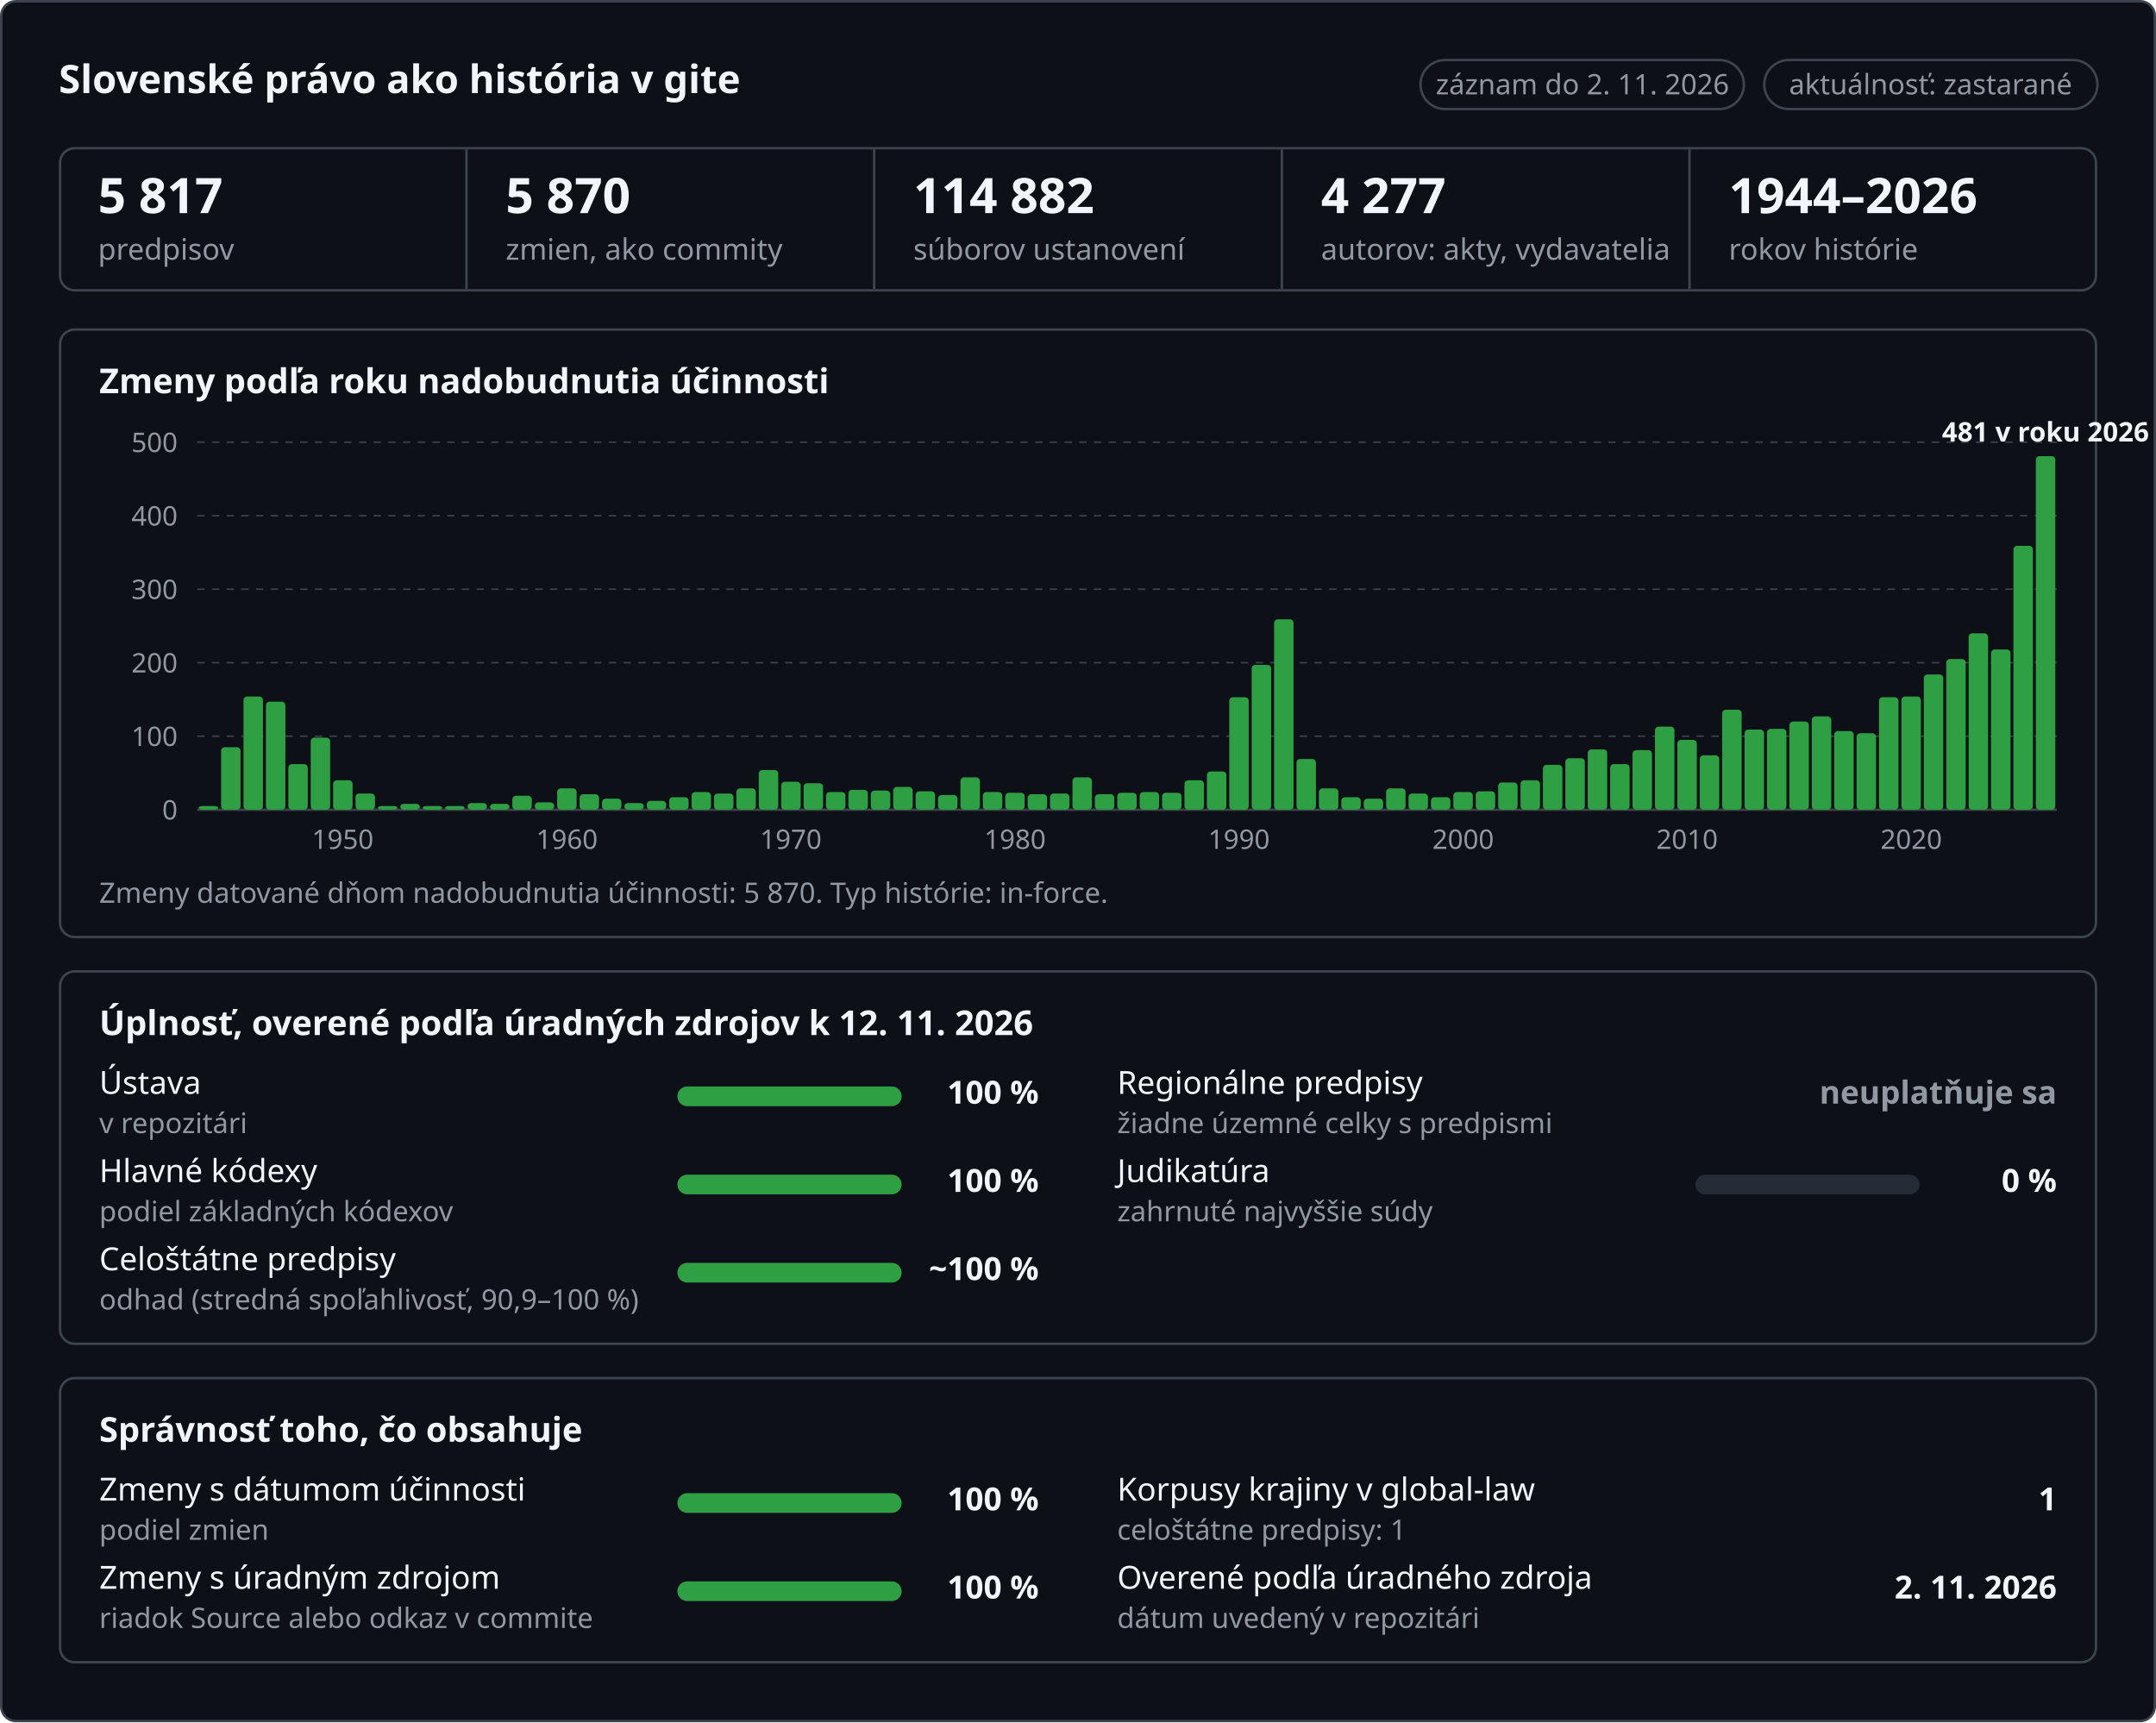
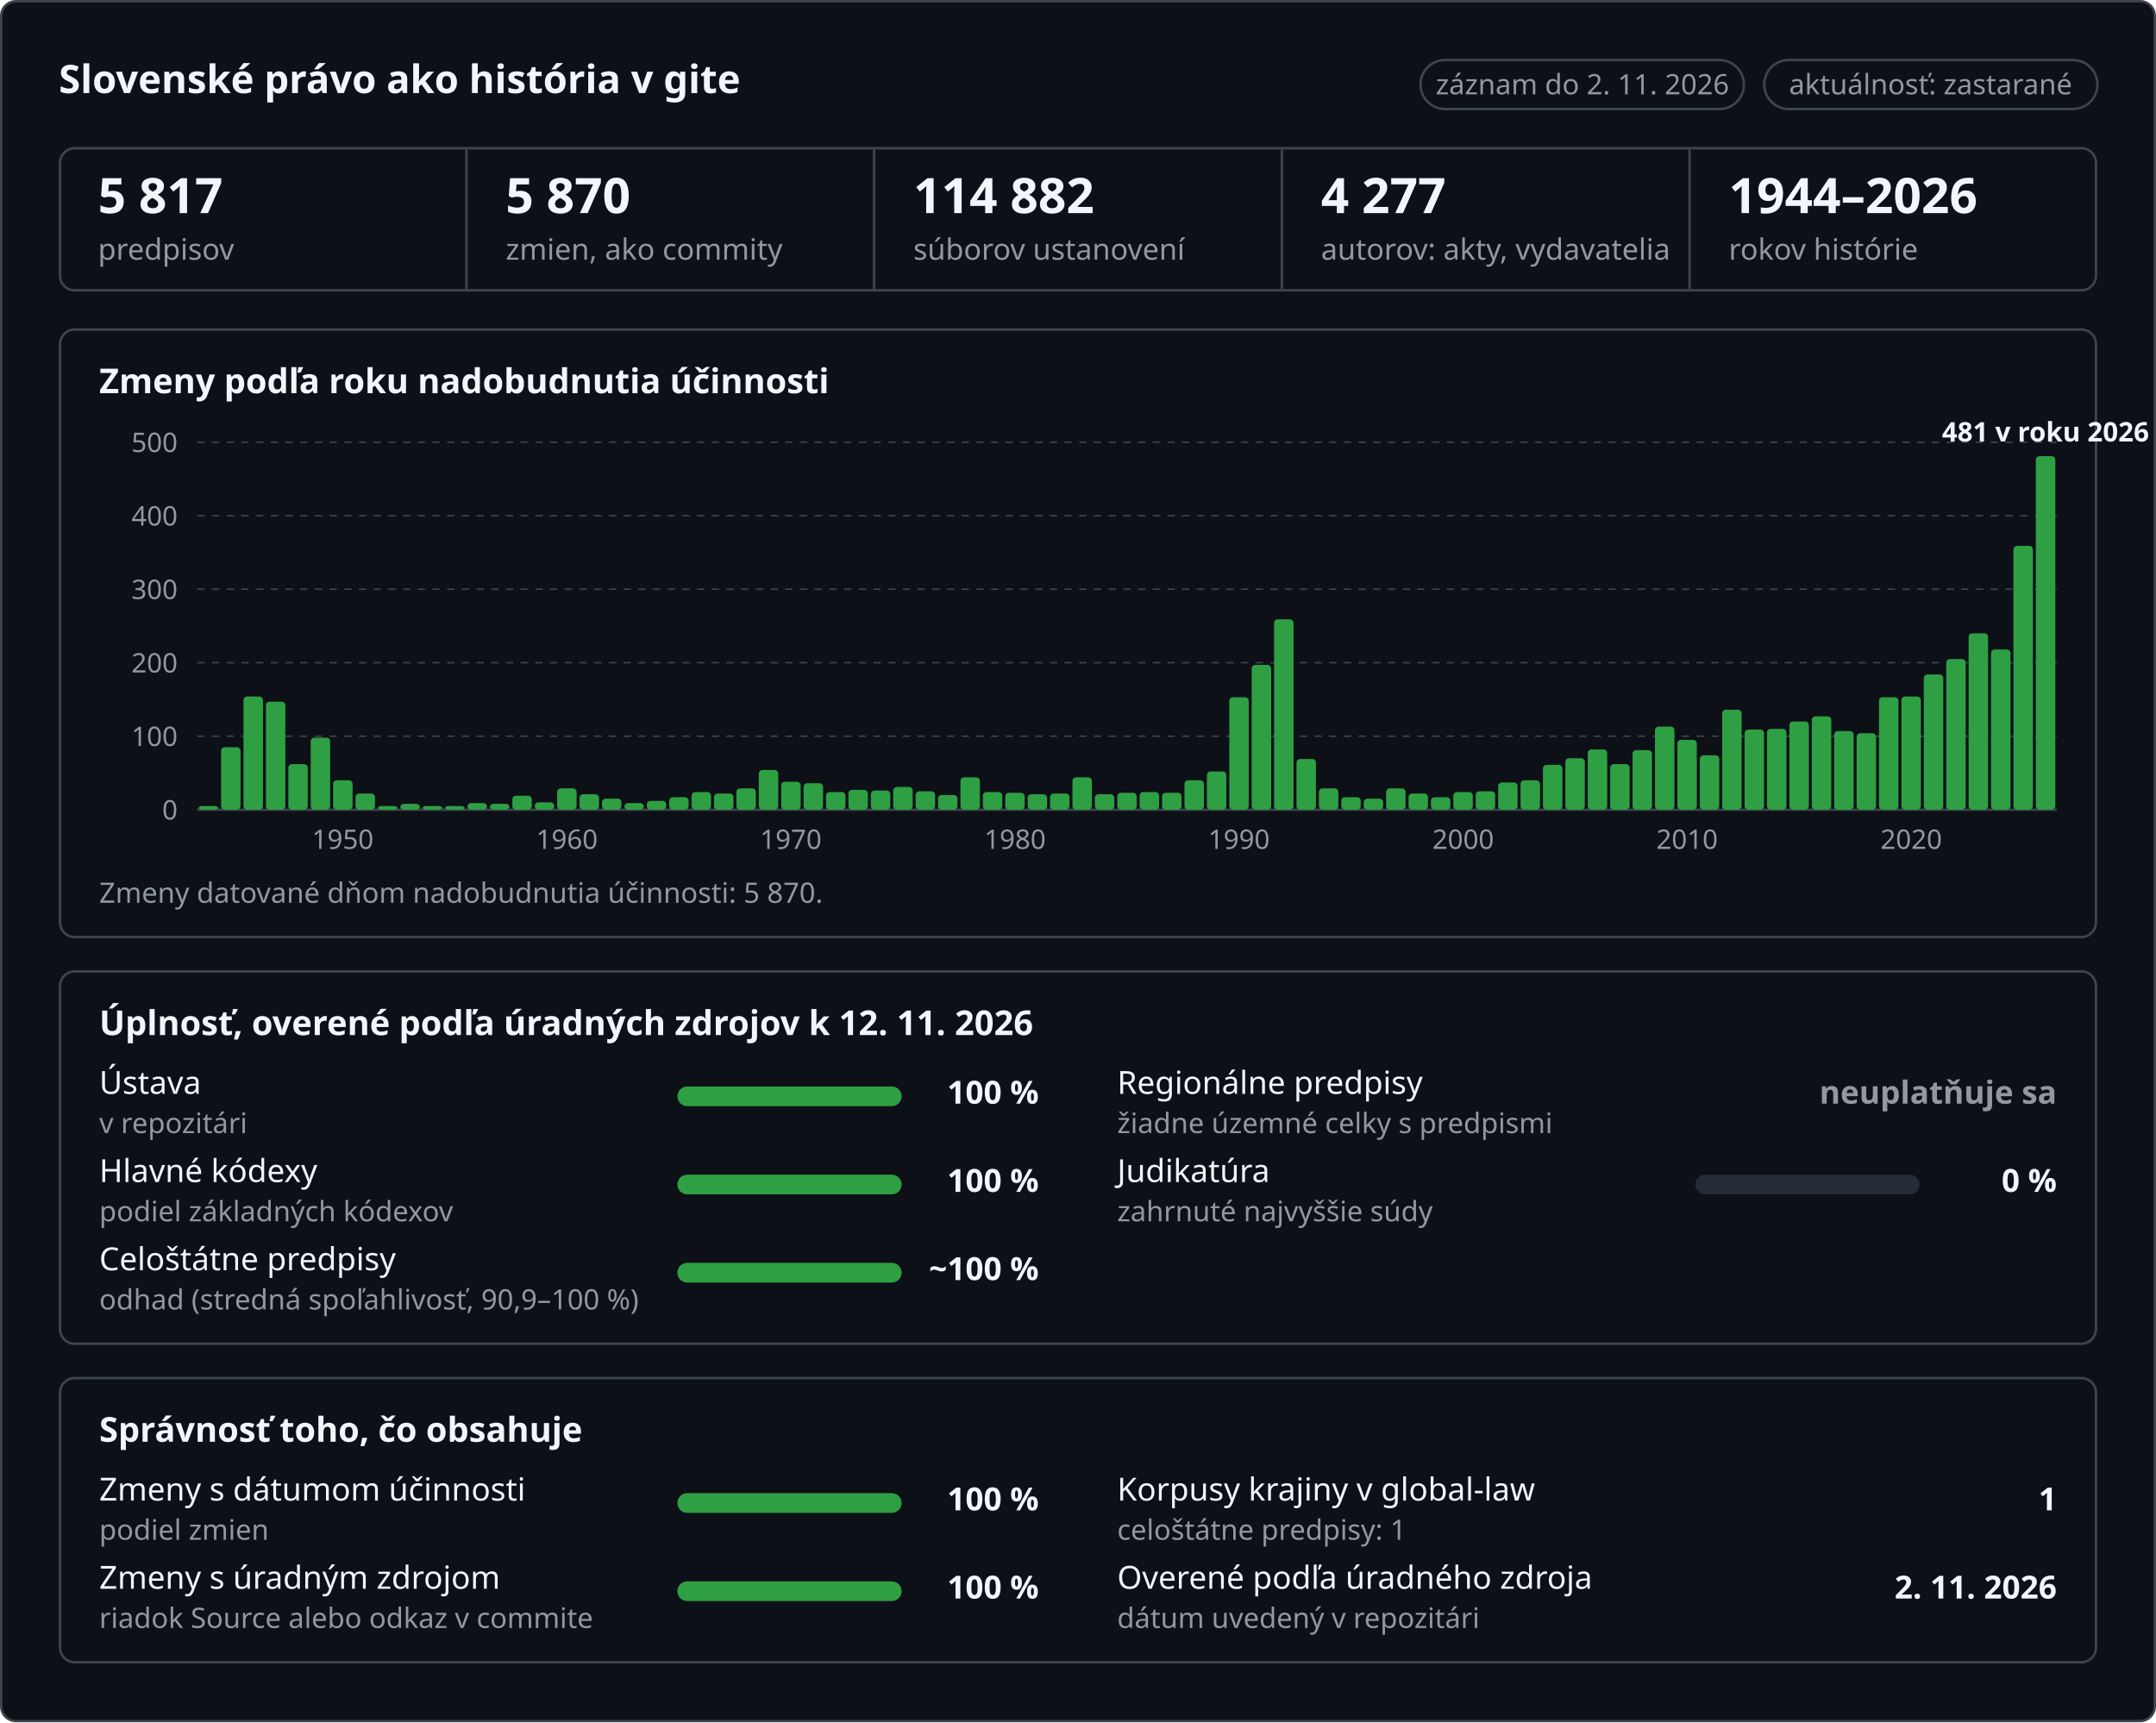
<svg xmlns="http://www.w3.org/2000/svg" width="880" height="703" viewBox="0 0 880 703" font-family="-apple-system,BlinkMacSystemFont,Segoe UI,Noto Sans,Helvetica,Arial,sans-serif">
  <rect x="0.5" y="0.5" width="879" height="702" rx="6" fill="#0d1117" stroke="#3d444d" />
  <text x="24" y="38" font-size="16" font-weight="600" fill="#f0f6fc">Slovenské právo ako história v gite</text>
  <rect x="579.8" y="24.5" width="132" height="20" rx="10" fill="none" stroke="#3d444d" />
  <text x="645.9" y="38.5" font-size="11.5" font-weight="500" text-anchor="middle" fill="#9198a1">záznam do 2. 11. 2026</text>
  <rect x="720.1" y="24.5" width="136" height="20" rx="10" fill="none" stroke="#3d444d" />
  <text x="788.0" y="38.5" font-size="11.5" font-weight="500" text-anchor="middle" fill="#9198a1">aktuálnosť: zastarané</text>
  <rect x="24.5" y="60.5" width="831" height="58" rx="6" fill="#0d1117" stroke="#3d444d" />
  <text x="40.0" y="87" font-size="20" font-weight="600" fill="#f0f6fc">5 817</text>
  <text x="40.0" y="106" font-size="12" fill="#9198a1">predpisov</text>
  <line x1="190.4" y1="61" x2="190.4" y2="118" stroke="#3d444d" />
  <text x="206.4" y="87" font-size="20" font-weight="600" fill="#f0f6fc">5 870</text>
  <text x="206.4" y="106" font-size="12" fill="#9198a1">zmien, ako commity</text>
  <line x1="356.8" y1="61" x2="356.8" y2="118" stroke="#3d444d" />
  <text x="372.8" y="87" font-size="20" font-weight="600" fill="#f0f6fc">114 882</text>
  <text x="372.8" y="106" font-size="12" fill="#9198a1">súborov ustanovení</text>
  <line x1="523.2" y1="61" x2="523.2" y2="118" stroke="#3d444d" />
  <text x="539.2" y="87" font-size="20" font-weight="600" fill="#f0f6fc">4 277</text>
  <text x="539.2" y="106" font-size="12" fill="#9198a1">autorov: akty, vydavatelia</text>
  <line x1="689.6" y1="61" x2="689.6" y2="118" stroke="#3d444d" />
  <text x="705.6" y="87" font-size="20" font-weight="600" fill="#f0f6fc">1944–2026</text>
  <text x="705.6" y="106" font-size="12" fill="#9198a1">rokov histórie</text>
  <rect x="24.5" y="134.5" width="831" height="248" rx="6" fill="#0d1117" stroke="#3d444d" />
  <text x="40.5" y="160.5" font-size="14" font-weight="600" fill="#f0f6fc">Zmeny podľa roku nadobudnutia účinnosti</text>
  <line x1="80.5" y1="330.5" x2="839.5" y2="330.5" stroke="#3d444d" stroke-width="1" />
  <text x="72.5" y="334.5" font-size="11" text-anchor="end" fill="#9198a1">0</text>
  <line x1="80.5" y1="300.5" x2="839.5" y2="300.5" stroke="#3d444d" stroke-width="0.6" stroke-dasharray="3 3" />
  <text x="72.5" y="304.5" font-size="11" text-anchor="end" fill="#9198a1">100</text>
  <line x1="80.5" y1="270.5" x2="839.5" y2="270.5" stroke="#3d444d" stroke-width="0.6" stroke-dasharray="3 3" />
  <text x="72.5" y="274.5" font-size="11" text-anchor="end" fill="#9198a1">200</text>
  <line x1="80.5" y1="240.5" x2="839.5" y2="240.5" stroke="#3d444d" stroke-width="0.6" stroke-dasharray="3 3" />
  <text x="72.5" y="244.5" font-size="11" text-anchor="end" fill="#9198a1">300</text>
  <line x1="80.5" y1="210.5" x2="839.5" y2="210.5" stroke="#3d444d" stroke-width="0.6" stroke-dasharray="3 3" />
  <text x="72.5" y="214.5" font-size="11" text-anchor="end" fill="#9198a1">400</text>
  <line x1="80.5" y1="180.5" x2="839.5" y2="180.5" stroke="#3d444d" stroke-width="0.6" stroke-dasharray="3 3" />
  <text x="72.5" y="184.5" font-size="11" text-anchor="end" fill="#9198a1">500</text>
  <rect x="81.10" y="329.0" width="7.94" height="1.5" rx="1.5" fill="#2ea043" />
  <rect x="90.24" y="305.0" width="7.94" height="25.5" rx="1.5" fill="#2ea043" />
  <rect x="99.39" y="284.3" width="7.94" height="46.2" rx="1.5" fill="#2ea043" />
  <rect x="108.53" y="286.4" width="7.94" height="44.1" rx="1.5" fill="#2ea043" />
  <rect x="117.68" y="311.9" width="7.94" height="18.6" rx="1.5" fill="#2ea043" />
  <rect x="126.82" y="301.1" width="7.94" height="29.4" rx="1.5" fill="#2ea043" />
  <rect x="135.97" y="318.5" width="7.94" height="12.0" rx="1.5" fill="#2ea043" />
  <text x="139.9" y="346.5" font-size="11" text-anchor="middle" fill="#9198a1">1950</text>
  <rect x="145.11" y="323.9" width="7.94" height="6.6" rx="1.5" fill="#2ea043" />
  <rect x="154.26" y="329.0" width="7.94" height="1.5" rx="1.5" fill="#2ea043" />
  <rect x="163.40" y="328.1" width="7.94" height="2.4" rx="1.5" fill="#2ea043" />
  <rect x="172.55" y="329.0" width="7.94" height="1.5" rx="1.5" fill="#2ea043" />
  <rect x="181.69" y="329.0" width="7.94" height="1.5" rx="1.5" fill="#2ea043" />
  <rect x="190.83" y="327.8" width="7.94" height="2.7" rx="1.5" fill="#2ea043" />
  <rect x="199.98" y="328.1" width="7.94" height="2.4" rx="1.5" fill="#2ea043" />
  <rect x="209.12" y="324.8" width="7.94" height="5.7" rx="1.5" fill="#2ea043" />
  <rect x="218.27" y="327.5" width="7.94" height="3.0" rx="1.5" fill="#2ea043" />
  <rect x="227.41" y="321.8" width="7.94" height="8.7" rx="1.5" fill="#2ea043" />
  <text x="231.4" y="346.5" font-size="11" text-anchor="middle" fill="#9198a1">1960</text>
  <rect x="236.56" y="324.2" width="7.94" height="6.3" rx="1.5" fill="#2ea043" />
  <rect x="245.70" y="326.0" width="7.94" height="4.5" rx="1.5" fill="#2ea043" />
  <rect x="254.85" y="327.8" width="7.94" height="2.7" rx="1.5" fill="#2ea043" />
  <rect x="263.99" y="326.9" width="7.94" height="3.6" rx="1.5" fill="#2ea043" />
  <rect x="273.14" y="325.4" width="7.94" height="5.1" rx="1.5" fill="#2ea043" />
  <rect x="282.28" y="323.3" width="7.94" height="7.2" rx="1.5" fill="#2ea043" />
  <rect x="291.43" y="323.9" width="7.94" height="6.6" rx="1.5" fill="#2ea043" />
  <rect x="300.57" y="321.8" width="7.94" height="8.7" rx="1.5" fill="#2ea043" />
  <rect x="309.71" y="314.3" width="7.94" height="16.2" rx="1.5" fill="#2ea043" />
  <rect x="318.86" y="319.1" width="7.94" height="11.4" rx="1.5" fill="#2ea043" />
  <text x="322.8" y="346.5" font-size="11" text-anchor="middle" fill="#9198a1">1970</text>
  <rect x="328.00" y="319.7" width="7.94" height="10.8" rx="1.5" fill="#2ea043" />
  <rect x="337.15" y="323.3" width="7.94" height="7.2" rx="1.5" fill="#2ea043" />
  <rect x="346.29" y="322.4" width="7.94" height="8.1" rx="1.5" fill="#2ea043" />
  <rect x="355.44" y="322.7" width="7.94" height="7.8" rx="1.5" fill="#2ea043" />
  <rect x="364.58" y="321.2" width="7.94" height="9.3" rx="1.5" fill="#2ea043" />
  <rect x="373.73" y="323.0" width="7.94" height="7.5" rx="1.5" fill="#2ea043" />
  <rect x="382.87" y="324.5" width="7.94" height="6.0" rx="1.5" fill="#2ea043" />
  <rect x="392.02" y="317.3" width="7.94" height="13.2" rx="1.5" fill="#2ea043" />
  <rect x="401.16" y="323.3" width="7.94" height="7.2" rx="1.5" fill="#2ea043" />
  <rect x="410.30" y="323.6" width="7.94" height="6.9" rx="1.5" fill="#2ea043" />
  <text x="414.3" y="346.5" font-size="11" text-anchor="middle" fill="#9198a1">1980</text>
  <rect x="419.45" y="324.2" width="7.94" height="6.3" rx="1.5" fill="#2ea043" />
  <rect x="428.59" y="323.9" width="7.94" height="6.6" rx="1.5" fill="#2ea043" />
  <rect x="437.74" y="317.3" width="7.94" height="13.2" rx="1.5" fill="#2ea043" />
  <rect x="446.88" y="324.2" width="7.94" height="6.3" rx="1.5" fill="#2ea043" />
  <rect x="456.03" y="323.6" width="7.94" height="6.9" rx="1.5" fill="#2ea043" />
  <rect x="465.17" y="323.3" width="7.94" height="7.2" rx="1.5" fill="#2ea043" />
  <rect x="474.32" y="323.6" width="7.94" height="6.9" rx="1.5" fill="#2ea043" />
  <rect x="483.46" y="318.5" width="7.94" height="12.0" rx="1.5" fill="#2ea043" />
  <rect x="492.61" y="314.9" width="7.94" height="15.6" rx="1.5" fill="#2ea043" />
  <rect x="501.75" y="284.6" width="7.94" height="45.9" rx="1.5" fill="#2ea043" />
  <text x="505.7" y="346.5" font-size="11" text-anchor="middle" fill="#9198a1">1990</text>
  <rect x="510.90" y="271.4" width="7.94" height="59.1" rx="1.5" fill="#2ea043" />
  <rect x="520.04" y="252.8" width="7.94" height="77.7" rx="1.5" fill="#2ea043" />
  <rect x="529.18" y="309.8" width="7.94" height="20.7" rx="1.5" fill="#2ea043" />
  <rect x="538.33" y="321.8" width="7.94" height="8.7" rx="1.5" fill="#2ea043" />
  <rect x="547.47" y="325.4" width="7.94" height="5.1" rx="1.5" fill="#2ea043" />
  <rect x="556.62" y="326.0" width="7.94" height="4.5" rx="1.5" fill="#2ea043" />
  <rect x="565.76" y="321.8" width="7.94" height="8.7" rx="1.5" fill="#2ea043" />
  <rect x="574.91" y="323.9" width="7.94" height="6.6" rx="1.5" fill="#2ea043" />
  <rect x="584.05" y="325.4" width="7.94" height="5.1" rx="1.5" fill="#2ea043" />
  <rect x="593.20" y="323.3" width="7.94" height="7.2" rx="1.5" fill="#2ea043" />
  <text x="597.2" y="346.5" font-size="11" text-anchor="middle" fill="#9198a1">2000</text>
  <rect x="602.34" y="323.0" width="7.94" height="7.5" rx="1.5" fill="#2ea043" />
  <rect x="611.49" y="319.4" width="7.94" height="11.1" rx="1.5" fill="#2ea043" />
  <rect x="620.63" y="318.5" width="7.94" height="12.0" rx="1.5" fill="#2ea043" />
  <rect x="629.77" y="312.2" width="7.94" height="18.3" rx="1.5" fill="#2ea043" />
  <rect x="638.92" y="309.5" width="7.94" height="21.0" rx="1.5" fill="#2ea043" />
  <rect x="648.06" y="305.9" width="7.94" height="24.6" rx="1.5" fill="#2ea043" />
  <rect x="657.21" y="311.9" width="7.94" height="18.6" rx="1.5" fill="#2ea043" />
  <rect x="666.35" y="306.2" width="7.94" height="24.3" rx="1.5" fill="#2ea043" />
  <rect x="675.50" y="296.6" width="7.94" height="33.9" rx="1.5" fill="#2ea043" />
  <rect x="684.64" y="302.0" width="7.94" height="28.5" rx="1.5" fill="#2ea043" />
  <text x="688.6" y="346.5" font-size="11" text-anchor="middle" fill="#9198a1">2010</text>
  <rect x="693.79" y="308.3" width="7.94" height="22.2" rx="1.5" fill="#2ea043" />
  <rect x="702.93" y="289.7" width="7.94" height="40.8" rx="1.5" fill="#2ea043" />
  <rect x="712.08" y="297.8" width="7.94" height="32.7" rx="1.5" fill="#2ea043" />
  <rect x="721.22" y="297.5" width="7.94" height="33.0" rx="1.5" fill="#2ea043" />
  <rect x="730.37" y="294.5" width="7.94" height="36.0" rx="1.5" fill="#2ea043" />
  <rect x="739.51" y="292.4" width="7.94" height="38.1" rx="1.5" fill="#2ea043" />
  <rect x="748.65" y="298.4" width="7.94" height="32.1" rx="1.5" fill="#2ea043" />
  <rect x="757.80" y="299.3" width="7.94" height="31.2" rx="1.5" fill="#2ea043" />
  <rect x="766.94" y="284.6" width="7.94" height="45.9" rx="1.5" fill="#2ea043" />
  <rect x="776.09" y="284.3" width="7.94" height="46.2" rx="1.5" fill="#2ea043" />
  <text x="780.1" y="346.5" font-size="11" text-anchor="middle" fill="#9198a1">2020</text>
  <rect x="785.23" y="275.3" width="7.94" height="55.2" rx="1.5" fill="#2ea043" />
  <rect x="794.38" y="269.0" width="7.94" height="61.5" rx="1.5" fill="#2ea043" />
  <rect x="803.52" y="258.5" width="7.94" height="72.0" rx="1.5" fill="#2ea043" />
  <rect x="812.67" y="265.1" width="7.94" height="65.4" rx="1.5" fill="#2ea043" />
  <rect x="821.81" y="222.8" width="7.94" height="107.7" rx="1.5" fill="#2ea043" />
  <rect x="830.96" y="186.2" width="7.94" height="144.3" rx="1.5" fill="#2ea043" />
  <text x="834.9" y="180.2" font-size="11" font-weight="600" text-anchor="middle" fill="#f0f6fc">481 v roku 2026</text>
-   <text x="40.5" y="368.5" font-size="11.5" fill="#9198a1">Zmeny datované dňom nadobudnutia účinnosti: 5 870. Typ histórie: in-force.</text>
+   <text x="40.5" y="368.5" font-size="11.5" fill="#9198a1">Zmeny datované dňom nadobudnutia účinnosti: 5 870.</text>
  <rect x="24.5" y="396.5" width="831" height="152" rx="6" fill="#0d1117" stroke="#3d444d" />
  <text x="40.5" y="422.5" font-size="14" font-weight="600" fill="#f0f6fc">Úplnosť, overené podľa úradných zdrojov k 12. 11. 2026</text>
  <text x="40.5" y="446.5" font-size="13" fill="#f0f6fc">Ústava</text>
  <text x="40.5" y="462.5" font-size="11.5" fill="#9198a1">v repozitári</text>
  <g>
    <rect x="276.5" y="443.5" width="91.5" height="8" rx="4" fill="#262c36" />
    <rect x="276.5" y="443.5" width="91.5" height="8" rx="4" fill="#2ea043" />
  </g>
  <text x="424.0" y="450.5" font-size="13" font-weight="600" text-anchor="end" fill="#f0f6fc">100 %</text>
  <text x="40.5" y="482.5" font-size="13" fill="#f0f6fc">Hlavné kódexy</text>
  <text x="40.5" y="498.5" font-size="11.5" fill="#9198a1">podiel základných kódexov</text>
  <g>
    <rect x="276.5" y="479.5" width="91.5" height="8" rx="4" fill="#262c36" />
    <rect x="276.5" y="479.5" width="91.5" height="8" rx="4" fill="#2ea043" />
  </g>
  <text x="424.0" y="486.5" font-size="13" font-weight="600" text-anchor="end" fill="#f0f6fc">100 %</text>
  <text x="40.5" y="518.5" font-size="13" fill="#f0f6fc">Celoštátne predpisy</text>
  <text x="40.5" y="534.5" font-size="11.5" fill="#9198a1">odhad (stredná spoľahlivosť, 90,9–100 %)</text>
  <g>
    <rect x="276.5" y="515.5" width="91.5" height="8" rx="4" fill="#262c36" />
    <rect x="276.5" y="515.5" width="91.5" height="8" rx="4" fill="#2ea043" />
  </g>
  <text x="424.0" y="522.5" font-size="13" font-weight="600" text-anchor="end" fill="#f0f6fc">~100 %</text>
  <text x="456.0" y="446.5" font-size="13" fill="#f0f6fc">Regionálne predpisy</text>
  <text x="456.0" y="462.5" font-size="11.5" fill="#9198a1">žiadne územné celky s predpismi</text>
  <text x="839.5" y="450.5" font-size="13" font-weight="600" text-anchor="end" fill="#9198a1">neuplatňuje sa</text>
  <text x="456.0" y="482.5" font-size="13" fill="#f0f6fc">Judikatúra</text>
  <text x="456.0" y="498.5" font-size="11.5" fill="#9198a1">zahrnuté najvyššie súdy</text>
  <g>
    <rect x="692.0" y="479.5" width="91.5" height="8" rx="4" fill="#262c36" />
  </g>
  <text x="839.5" y="486.5" font-size="13" font-weight="600" text-anchor="end" fill="#f0f6fc">0 %</text>
  <rect x="24.5" y="562.5" width="831" height="116" rx="6" fill="#0d1117" stroke="#3d444d" />
  <text x="40.5" y="588.5" font-size="14" font-weight="600" fill="#f0f6fc">Správnosť toho, čo obsahuje</text>
  <text x="40.5" y="612.5" font-size="13" fill="#f0f6fc">Zmeny s dátumom účinnosti</text>
  <text x="40.5" y="628.5" font-size="11.5" fill="#9198a1">podiel zmien</text>
  <g>
    <rect x="276.5" y="609.5" width="91.5" height="8" rx="4" fill="#262c36" />
    <rect x="276.5" y="609.5" width="91.5" height="8" rx="4" fill="#2ea043" />
  </g>
  <text x="424.0" y="616.5" font-size="13" font-weight="600" text-anchor="end" fill="#f0f6fc">100 %</text>
  <text x="40.5" y="648.5" font-size="13" fill="#f0f6fc">Zmeny s úradným zdrojom</text>
  <text x="40.5" y="664.5" font-size="11.5" fill="#9198a1">riadok Source alebo odkaz v commite</text>
  <g>
    <rect x="276.5" y="645.5" width="91.5" height="8" rx="4" fill="#262c36" />
    <rect x="276.5" y="645.5" width="91.5" height="8" rx="4" fill="#2ea043" />
  </g>
  <text x="424.0" y="652.5" font-size="13" font-weight="600" text-anchor="end" fill="#f0f6fc">100 %</text>
  <text x="456.0" y="612.5" font-size="13" fill="#f0f6fc">Korpusy krajiny v global-law</text>
  <text x="456.0" y="628.5" font-size="11.5" fill="#9198a1">celoštátne predpisy: 1</text>
  <text x="839.5" y="616.5" font-size="13" font-weight="600" text-anchor="end" fill="#f0f6fc">1</text>
  <text x="456.0" y="648.5" font-size="13" fill="#f0f6fc">Overené podľa úradného zdroja</text>
  <text x="456.0" y="664.5" font-size="11.5" fill="#9198a1">dátum uvedený v repozitári</text>
  <text x="839.5" y="652.5" font-size="13" font-weight="600" text-anchor="end" fill="#f0f6fc">2. 11. 2026</text>
</svg>
